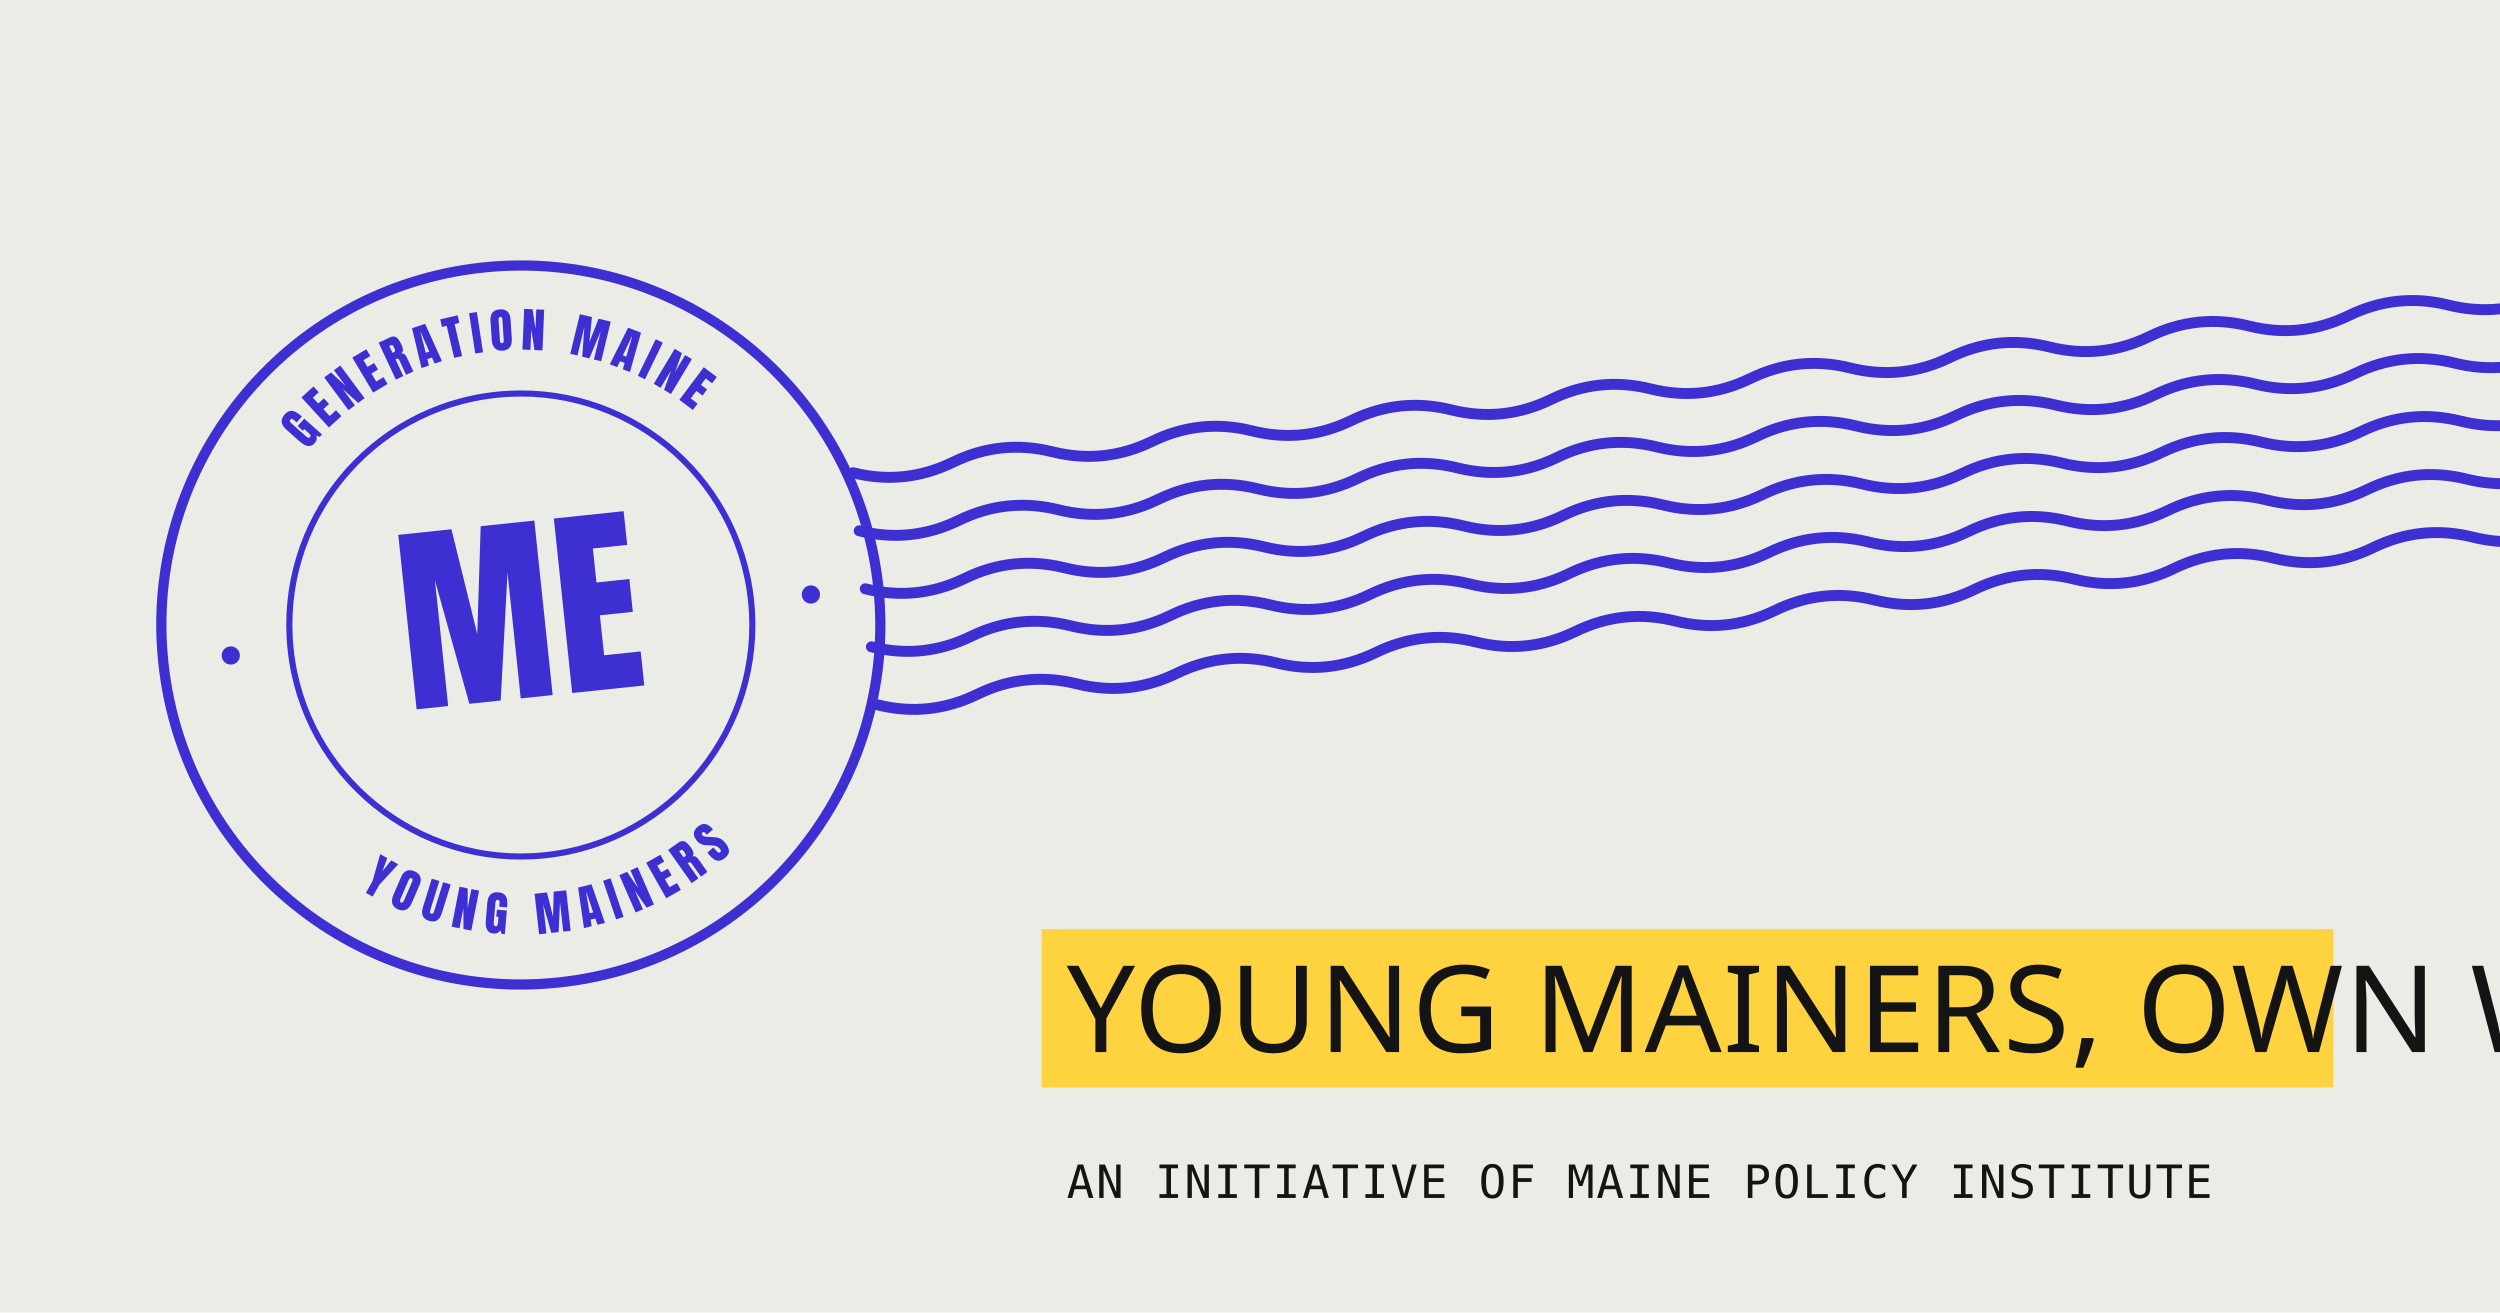
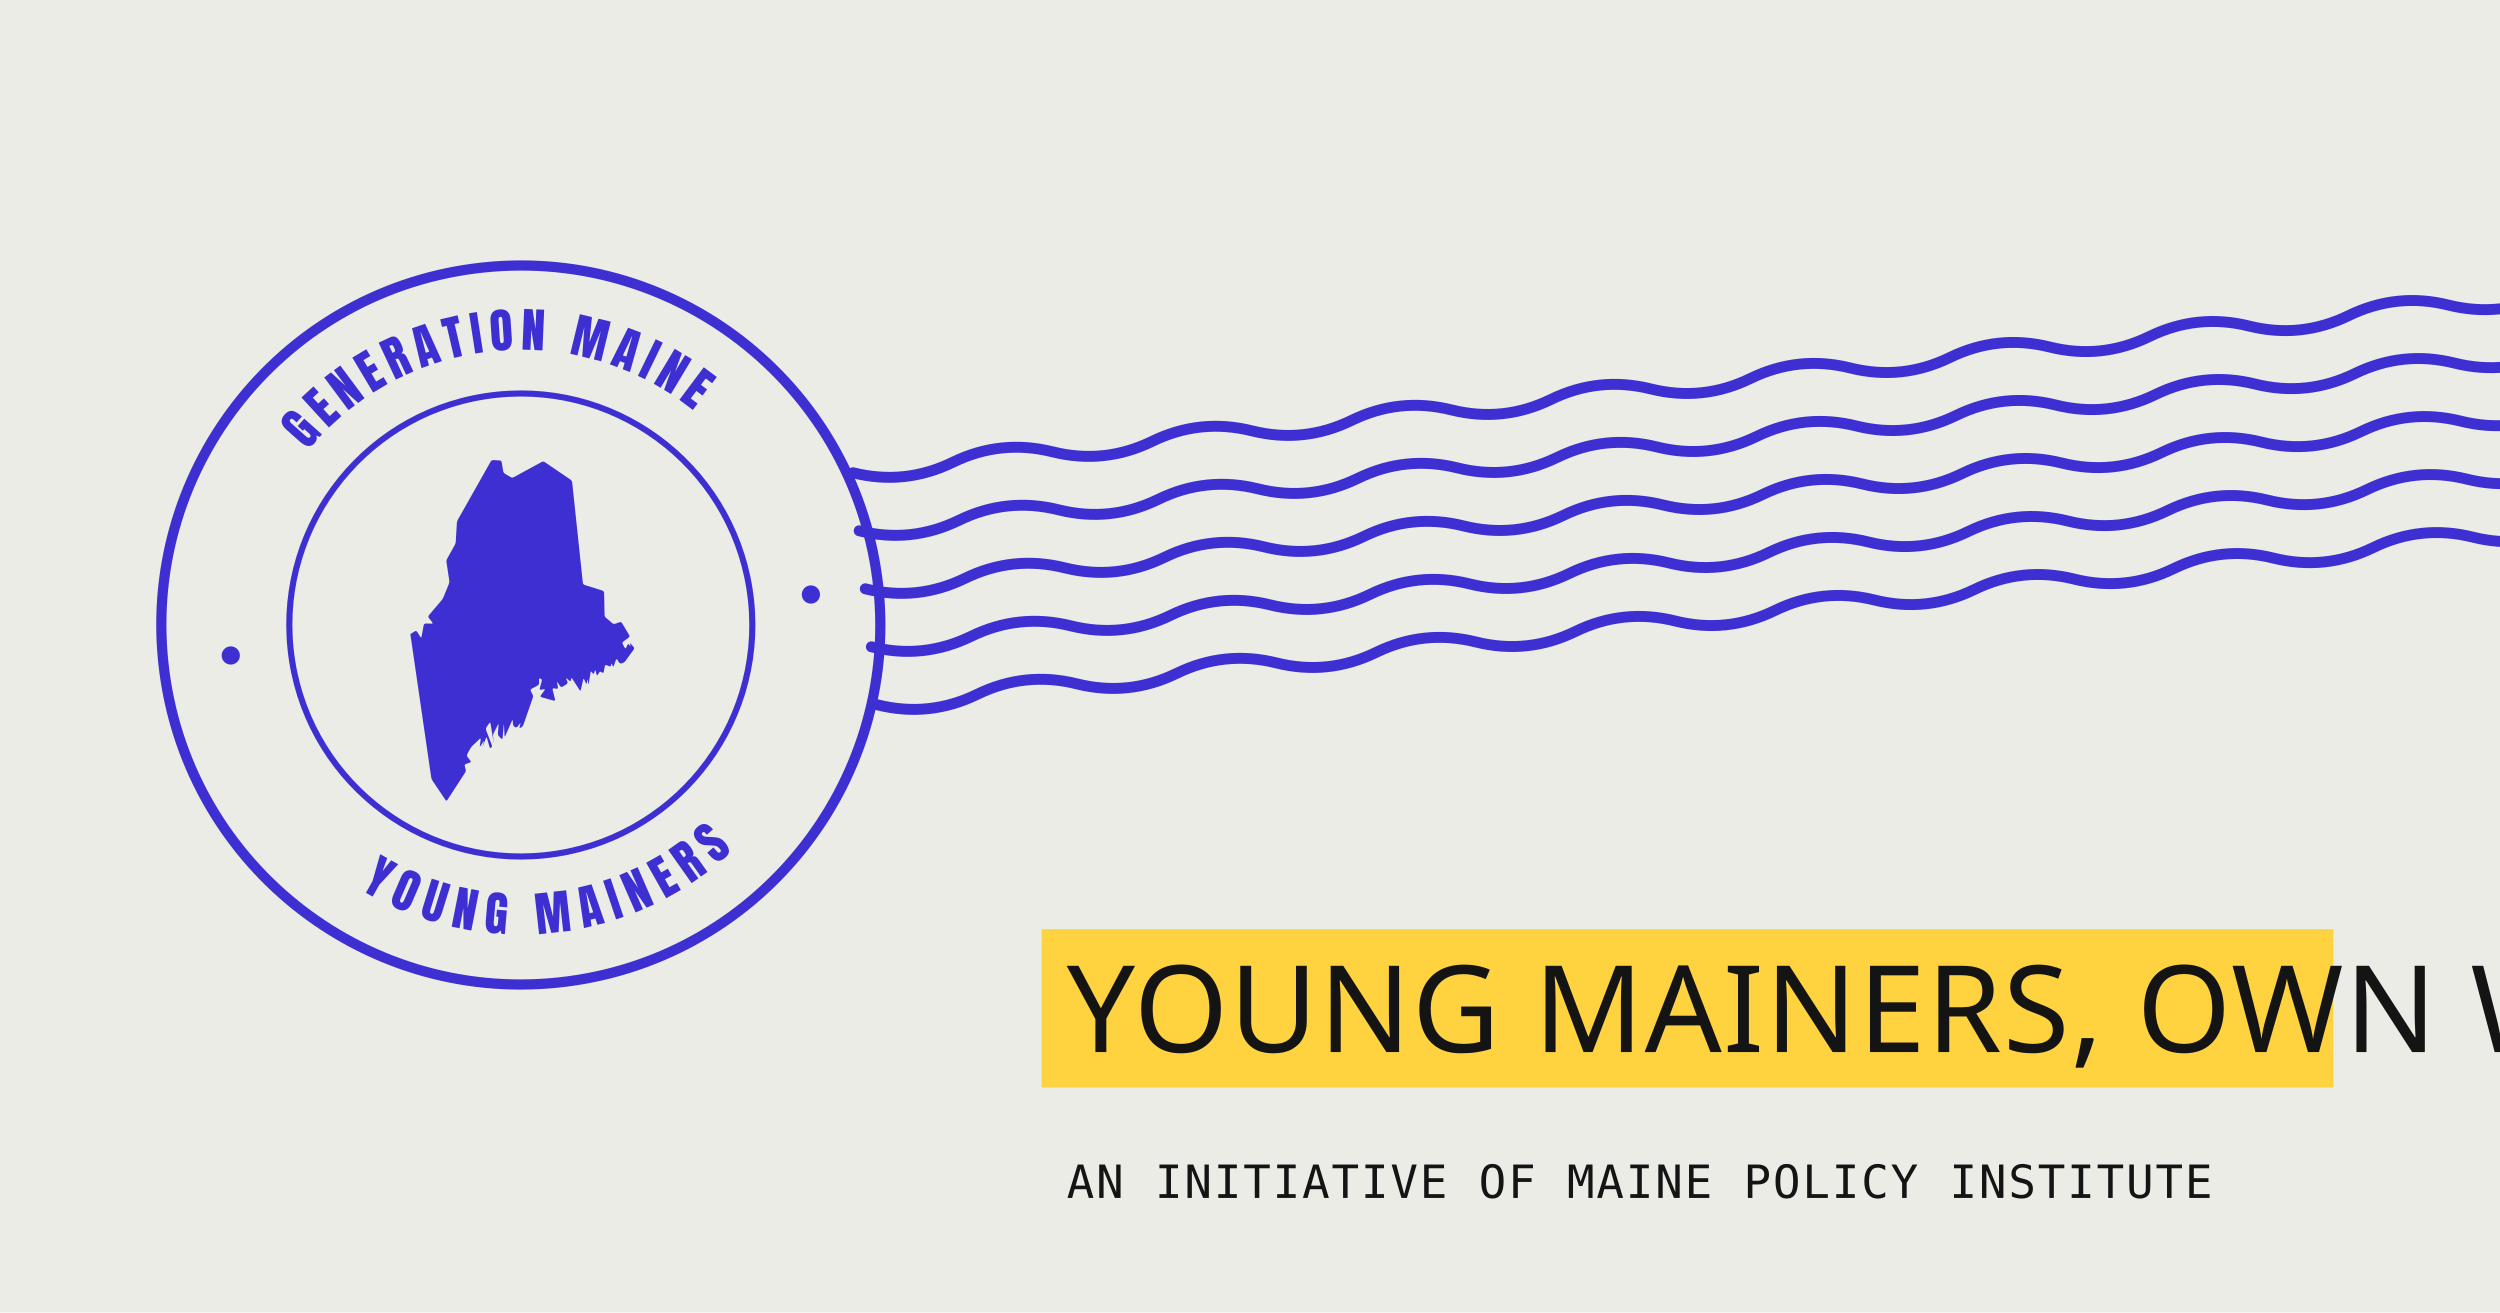
<svg xmlns="http://www.w3.org/2000/svg" viewBox="0 0 1200 630" width="1200" height="630" role="img" aria-label="Generation Maine">
  <rect x="0" y="0" width="1200" height="630" rx="0" fill="#ECECE6" />
  <g transform="rotate(-6 250 300)">
    <circle cx="250" cy="300" r="172.55" fill="none" stroke="#3D2FD1" stroke-width="4.9" />
    <circle cx="250" cy="300" r="111.12" fill="none" stroke="#3D2FD1" stroke-width="2.94" />
    <path fill="#3D2FD1" d="M160.71 202.85Q157.61 205.67 153.58 201.23L147.9 195Q144.21 190.95 147.76 187.72Q149.22 186.39 150.54 186.27Q151.85 186.14 153.17 187Q154.49 187.85 155.97 189.47L153.14 192.05L151.97 190.76Q151.55 190.3 151.13 190.1Q150.72 189.9 150.32 190.26Q149.81 190.72 149.96 191.2Q150.11 191.68 150.47 192.09L156.85 199.09Q157.38 199.68 157.87 199.9Q158.35 200.13 158.8 199.73Q159.26 199.31 159.08 198.8Q158.9 198.3 158.35 197.7L156.47 195.64L155.7 196.34L153.43 193.84L156.96 190.63L164.62 199.05L163.47 200.1L161.87 199.33Q162.34 201.37 160.71 202.85Z" />
    <path fill="#3D2FD1" d="M168.31 196.08 156.68 180.37 162.97 175.71 165.21 178.75 162.13 181.04 164.39 184.1 167.36 181.91 169.54 184.86 166.58 187.05 169.24 190.65 172.54 188.21 174.81 191.28Z" />
    <path fill="#3D2FD1" d="M178.52 188.78 168.56 171.96 172.02 169.91 178.34 177.04 173.56 168.99 176.81 167.06 186.78 183.88 183.49 185.83 176.83 178.42 181.81 186.83Z" />
    <path fill="#3D2FD1" d="M191.16 181.64 182.97 163.89 190.07 160.61 191.65 164.04 188.16 165.65 189.76 169.11 193.11 167.56 194.65 170.9 191.3 172.45 193.18 176.51 196.9 174.79 198.49 178.25Z" />
    <path fill="#3D2FD1" d="M202.64 176.57 196.27 158.09 201.95 156.13Q203.36 155.64 204.31 156.04Q205.26 156.43 205.9 157.51Q206.55 158.59 207.09 160.15Q207.61 161.66 207.54 162.7Q207.47 163.73 206.53 164.45Q207.46 164.32 208.05 164.89Q208.64 165.46 209.01 166.55L211.42 173.54L207.78 174.8L205.29 167.56Q205.01 166.75 204.61 166.67Q204.21 166.59 203.48 166.85L206.38 175.28ZM202.39 163.64 203.29 163.33Q204.05 163.07 203.48 161.4Q203.1 160.31 202.82 160.04Q202.54 159.76 202.07 159.92L201.21 160.21Z" />
    <path fill="#3D2FD1" d="M215.47 172.36 212.95 152.88 219.41 151.4 225.58 170.05 221.98 170.87 221 167.86 218.71 168.38 219.17 171.51ZM218.28 165.28 220.01 164.88 216.96 155.38 216.79 155.42Z" />
    <path fill="#3D2FD1" d="M231.58 169.15 229.61 153.48 227.31 153.77 226.84 150.04 235.33 148.97 235.8 152.7 233.49 152.99 235.46 168.66Z" />
    <path fill="#3D2FD1" d="M241.86 168.11 240.93 148.58 244.7 148.4 245.63 167.93Z" />
    <path fill="#3D2FD1" d="M255.03 168.15Q252.69 168.06 251.5 166.6Q250.32 165.13 250.42 162.46L250.77 153.18Q250.87 150.67 252.15 149.42Q253.42 148.17 255.79 148.26Q258.15 148.35 259.33 149.69Q260.51 151.04 260.41 153.55L260.06 162.83Q259.95 165.5 258.66 166.87Q257.37 168.24 255.03 168.15ZM255.2 164.55Q256.09 164.59 256.15 162.87L256.52 153.33Q256.57 151.89 255.71 151.86Q254.73 151.82 254.67 153.29L254.31 162.82Q254.27 163.73 254.48 164.13Q254.69 164.53 255.2 164.55Z" />
    <path fill="#3D2FD1" d="M264.6 168.6 267.46 149.26 271.44 149.85 271.85 159.37 273.22 150.11 276.96 150.66 274.1 170 270.32 169.44 269.81 159.49 268.38 169.16Z" />
    <path fill="#3D2FD1" d="" />
    <path fill="#3D2FD1" d="M287.21 173 293.78 154.58 299.39 156.58 296.93 168.36 302.48 157.68 308.14 159.7 301.57 178.12 298.2 176.91 302.93 163.65 296.09 176.16 292.78 174.98 295.27 160.92 290.54 174.18Z" />
    <path fill="#3D2FD1" d="M305.55 180.01 316.13 163.46 322.03 166.48 314.78 184.73 311.49 183.05 312.68 180.11 310.58 179.04 308.93 181.74ZM312.25 176.39 313.83 177.19 317.6 167.95 317.44 167.87Z" />
    <path fill="#3D2FD1" d="M318.38 186.93 328.73 170.34 331.93 172.34 321.58 188.93Z" />
    <path fill="#3D2FD1" d="M325.56 191.51 337.31 175.88 340.52 178.3 336.34 186.86 341.96 179.38 344.98 181.65 333.23 197.28 330.18 194.98 334.49 185.99 328.62 193.8Z" />
    <path fill="#3D2FD1" d="M336.98 200.47 350.26 186.13 356 191.44 353.44 194.21 350.62 191.6 348.03 194.4 350.73 196.9 348.23 199.6 345.53 197.09 342.49 200.38 345.49 203.16 342.9 205.96Z" />
    <path fill="#3D2FD1" d="M162.61 420.08 166.33 414.84 171.37 402.33 174.53 404.57 171.59 410.6 176.31 405.83 179.46 408.07 169.34 416.97 165.62 422.22Z" />
    <path fill="#3D2FD1" d="M177.12 429.6Q175.08 428.45 174.69 426.61Q174.31 424.76 175.62 422.43L180.17 414.34Q181.4 412.15 183.11 411.62Q184.82 411.09 186.88 412.25Q188.94 413.41 189.37 415.14Q189.81 416.87 188.58 419.06L184.02 427.16Q182.71 429.49 180.94 430.12Q179.16 430.75 177.12 429.6ZM178.91 426.48Q179.69 426.91 180.53 425.41L185.21 417.09Q185.92 415.83 185.16 415.41Q184.31 414.93 183.59 416.22L178.91 424.53Q178.47 425.32 178.47 425.77Q178.47 426.23 178.91 426.48Z" />
    <path fill="#3D2FD1" d="M191.34 436.62Q189.1 435.66 188.58 433.94Q188.06 432.23 189.11 429.78L194.76 416.62L198.25 418.12L192.66 431.13Q192.47 431.58 192.34 432.02Q192.22 432.45 192.29 432.8Q192.36 433.14 192.76 433.32Q193.18 433.5 193.48 433.31Q193.77 433.13 194 432.73Q194.22 432.34 194.42 431.89L200.01 418.87L203.5 420.37L197.85 433.53Q196.8 435.98 195.19 436.78Q193.59 437.59 191.34 436.62Z" />
    <path fill="#3D2FD1" d="M201.84 440.56 207.58 421.87 211.42 423.05 210.4 432.53 213.14 423.58 216.75 424.69 211.02 443.38 207.37 442.26 208.36 432.34 205.5 441.68Z" />
    <path fill="#3D2FD1" d="M221.45 445.92Q217.34 445.13 218.47 439.24L220.05 430.96Q221.08 425.58 225.8 426.48Q227.74 426.85 228.63 427.83Q229.51 428.81 229.62 430.38Q229.73 431.95 229.31 434.1L225.56 433.38L225.89 431.68Q226.01 431.06 225.92 430.6Q225.83 430.15 225.29 430.05Q224.63 429.92 224.33 430.33Q224.03 430.74 223.93 431.27L222.15 440.58Q222 441.35 222.11 441.88Q222.22 442.4 222.81 442.51Q223.42 442.63 223.71 442.18Q224.01 441.74 224.16 440.94L224.68 438.2L223.66 438L224.29 434.69L228.99 435.59L226.85 446.77L225.31 446.47L224.96 444.73Q223.62 446.33 221.45 445.92Z" />
    <path fill="#3D2FD1" d="" />
    <path fill="#3D2FD1" d="M243.2 448.54 243.09 428.99 249.04 428.96 250.75 440.87 252.32 428.94 258.33 428.91 258.44 448.46 254.86 448.48 254.78 434.4 252.62 448.49 249.11 448.51 246.65 434.44 246.73 448.53Z" />
    <path fill="#3D2FD1" d="M264.94 447.84 264.17 428.22 270.74 427.32 275.22 446.44 271.56 446.94 270.85 443.85 268.52 444.17 268.7 447.33ZM268.37 441.04 270.13 440.8 267.94 431.06 267.77 431.09Z" />
    <path fill="#3D2FD1" d="M280.71 445.31 276.43 426.23 280.11 425.4 284.4 444.48Z" />
    <path fill="#3D2FD1" d="M290.38 442.99 284.46 424.36 288.29 423.14 292.84 431.52 290.01 422.6 293.61 421.45 299.53 440.09 295.88 441.24 291.06 432.52 294.02 441.83Z" />
    <path fill="#3D2FD1" d="M305.69 437.72 297.9 419.79 305.07 416.67 306.57 420.14 303.05 421.67 304.57 425.16 307.95 423.69 309.41 427.07 306.03 428.54 307.82 432.64 311.58 431.01 313.09 434.5Z" />
    <path fill="#3D2FD1" d="M318.59 431.8 309.04 414.74 314.27 411.81Q315.58 411.07 316.58 411.3Q317.58 411.52 318.41 412.46Q319.24 413.4 320.05 414.85Q320.83 416.24 320.94 417.27Q321.06 418.31 320.26 419.17Q321.15 418.89 321.83 419.34Q322.51 419.79 323.08 420.8L326.69 427.26L323.33 429.14L319.59 422.46Q319.17 421.72 318.77 421.71Q318.36 421.7 317.68 422.08L322.04 429.86ZM316.05 419.11 316.87 418.65Q317.58 418.26 316.71 416.71Q316.15 415.72 315.83 415.49Q315.5 415.27 315.07 415.51L314.28 415.95Z" />
    <path fill="#3D2FD1" d="M336.04 421.26Q333.86 422.8 332.12 422.4Q330.38 421.99 328.7 419.62L327.6 418.06L330.76 415.82L332.17 417.82Q332.56 418.37 332.95 418.57Q333.34 418.76 333.76 418.47Q334.19 418.16 334.18 417.79Q334.17 417.41 333.76 416.83Q333.24 416.1 332.74 415.71Q332.25 415.31 331.57 415.12Q330.9 414.92 329.84 414.77L327.44 414.43Q324.77 414.05 323.39 412.1Q321.95 410.05 322.14 408.31Q322.33 406.57 324.12 405.3Q326.32 403.75 328.07 404.27Q329.82 404.79 331.5 407.18L328.25 409.47L327.48 408.37Q327.25 408.05 326.93 408Q326.62 407.95 326.3 408.17Q325.92 408.44 325.89 408.78Q325.87 409.12 326.11 409.45Q326.34 409.79 326.8 410.05Q327.26 410.31 328.15 410.44L331.24 410.91Q332.17 411.04 333.04 411.3Q333.92 411.56 334.75 412.14Q335.58 412.71 336.37 413.83Q337.96 416.08 338.03 417.94Q338.1 419.8 336.04 421.26Z" />
    <circle cx="390" cy="300" r="4.38" fill="#3D2FD1" />
    <circle cx="110" cy="300" r="4.38" fill="#3D2FD1" />
-     <path fill="#3D2FD1" d="M196.02 335.04V250.82H221.67L228.75 302.16L235.79 250.82H261.68V335.04H246.27V274.36L236.6 335.04H221.48L211.24 274.36V335.04ZM271.1 335.04V250.82H304.79V267.09H288.23V283.5H304.12V299.34H288.23V318.62H305.89V335.04Z" />
+     <path d="M196.80 298.80 Q196.80 298.80 197.67 298.38 L198.96 297.75 Q199.83 297.32 200.25 298.19 L201.37 300.50 Q201.79 301.37 202.06 300.44 L203.57 295.35 Q203.85 294.42 204.80 294.54 L207.33 294.85 Q208.29 294.97 207.78 294.15 L206.50 292.13 Q205.99 291.31 206.69 290.64 L213.34 284.29 Q214.04 283.62 214.50 282.77 L217.65 276.89 Q218.11 276.04 218.06 275.07 L217.67 266.37 Q217.63 265.41 218.18 264.62 L222.43 258.56 Q222.98 257.77 223.14 256.82 L224.55 248.25 Q224.70 247.30 225.26 246.51 L243.75 220.54 Q244.31 219.75 245.26 219.91 L248.05 220.37 Q249.00 220.52 249.05 221.49 L249.27 225.53 Q249.32 226.50 250.09 227.07 L252.46 228.84 Q253.24 229.42 254.13 229.04 L268.05 223.25 Q268.95 222.88 269.68 223.51 L280.93 233.03 Q281.66 233.65 281.67 234.62 L281.71 282.80 Q281.71 283.77 282.59 284.15 L290.55 287.61 Q291.44 288.00 291.36 288.96 L290.49 299.24 Q290.40 300.20 291.07 300.90 L293.68 303.64 Q294.34 304.34 295.28 304.11 L297.11 303.65 Q298.05 303.42 298.46 304.30 L301.17 310.11 Q301.57 310.98 300.74 311.48 L298.17 313.00 Q297.34 313.50 297.73 314.38 L298.38 315.90 Q298.76 316.79 299.25 315.95 L299.83 314.95 Q300.32 314.12 300.81 314.95 L301.00 315.27 Q301.48 316.11 301.32 315.15 L301.24 314.72 Q301.08 313.77 301.63 314.56 L302.64 316.00 Q303.20 316.79 302.55 317.50 L298.17 322.37 Q297.52 323.09 296.58 323.29 L296.29 323.36 Q295.35 323.56 294.94 322.68 L294.42 321.56 Q294.01 320.69 293.59 321.56 L292.42 324.00 Q292.01 324.87 291.75 323.94 L291.61 323.47 Q291.35 322.54 291.12 323.47 L291.08 323.61 Q290.84 324.55 290.00 324.07 L289.09 323.57 Q288.25 323.09 287.98 324.02 L287.26 326.43 Q286.98 327.36 286.29 326.68 L286.23 326.62 Q285.54 325.94 284.95 326.71 L284.34 327.51 Q283.75 328.28 283.63 327.32 L283.45 325.83 Q283.32 324.87 282.94 325.76 L282.63 326.49 Q282.25 327.38 281.80 326.53 L281.60 326.15 Q281.15 325.29 280.90 326.22 L279.50 331.25 Q279.24 332.18 279.24 331.21 L279.24 329.85 Q279.24 328.89 278.95 329.81 L278.63 330.84 Q278.34 331.76 278.05 330.84 L277.57 329.35 Q277.28 328.43 276.97 329.34 L275.45 333.80 Q275.14 334.71 274.71 333.85 L271.91 328.33 Q271.48 327.47 271.25 328.41 L271.18 328.70 Q270.96 329.63 270.29 328.94 L269.40 328.02 Q268.73 327.33 269.03 328.25 L269.35 329.25 Q269.65 330.16 268.78 330.59 L266.97 331.48 Q266.11 331.90 265.64 331.06 L264.79 329.49 Q264.32 328.64 264.41 329.60 L264.58 331.49 Q264.67 332.45 263.74 332.20 L262.76 331.93 Q261.83 331.68 261.96 332.63 L262.56 337.10 Q262.69 338.06 261.79 337.71 L256.35 335.57 Q255.45 335.22 256.09 334.50 L257.95 332.44 Q258.60 331.72 257.63 331.81 L256.53 331.91 Q255.57 332.00 255.91 331.09 L257.13 327.92 Q257.47 327.02 256.71 326.60 L256.71 326.60 Q255.95 326.18 255.90 327.14 L255.85 328.43 Q255.80 329.39 254.91 329.76 L252.05 330.93 Q251.15 331.29 251.50 332.19 L252.08 333.67 Q252.43 334.58 252.01 335.45 L246.26 347.68 Q245.85 348.55 244.96 348.94 L244.87 348.98 Q243.98 349.37 244.34 348.47 L244.77 347.38 Q245.12 346.48 244.45 347.18 L243.43 348.24 Q242.76 348.94 242.00 348.37 L242.00 348.37 Q241.24 347.80 241.28 346.83 L241.33 345.53 Q241.37 344.56 240.89 345.40 L237.10 352.03 Q236.62 352.87 236.67 351.90 L236.93 346.98 Q236.97 346.02 236.79 346.97 L235.65 352.92 Q235.46 353.87 234.85 353.12 L234.07 352.18 Q233.45 351.44 233.63 350.49 L234.32 346.74 Q234.50 345.79 233.97 346.60 L231.67 350.16 Q231.14 350.97 231.15 351.94 L231.17 354.67 Q231.17 355.64 231.12 354.67 L230.59 345.64 Q230.54 344.68 229.90 345.41 L228.58 346.92 Q227.94 347.65 228.19 348.59 L230.08 355.68 Q230.33 356.61 229.70 357.05 L229.70 357.05 Q229.07 357.49 228.90 356.53 L228.20 352.50 Q228.03 351.55 227.59 352.41 L225.74 356.00 Q225.30 356.86 225.66 355.96 L226.45 353.99 Q226.81 353.10 226.21 353.85 L224.80 355.61 Q224.19 356.36 224.42 355.42 L225.05 352.78 Q225.27 351.84 224.50 352.42 L220.94 355.14 Q220.17 355.73 219.63 356.52 L218.02 358.85 Q217.47 359.65 218.00 360.46 L219.07 362.13 Q219.60 362.94 218.65 363.15 L216.95 363.53 Q216.00 363.73 216.17 364.68 L216.40 365.98 Q216.57 366.93 215.97 367.69 L206.24 379.75 Q205.63 380.50 205.18 379.65 L200.05 369.92 Q199.60 369.07 199.56 368.10Z" fill="#3D2FD1" />
    <path d="M416.25 244 Q440.31 252.75 464.38 244 Q488.44 235.25 512.5 244 Q536.56 252.75 560.62 244 Q584.69 235.25 608.75 244 Q632.81 252.75 656.88 244 Q680.94 235.25 705 244 Q729.06 252.75 753.12 244 Q777.19 235.25 801.25 244 Q825.31 252.75 849.38 244 Q873.44 235.25 897.5 244 Q921.56 252.75 945.63 244 Q969.69 235.25 993.75 244 Q1017.81 252.75 1041.88 244 Q1065.94 235.25 1090 244 Q1114.06 252.75 1138.12 244 Q1162.19 235.25 1186.25 244 Q1210.31 252.75 1234.38 244 Q1258.44 235.25 1282.5 244 Q1306.56 252.75 1330.62 244 Q1354.69 235.25 1378.75 244" fill="none" stroke="#3D2FD1" stroke-width="5.25" stroke-linecap="round" />
    <path d="M416.25 272 Q440.31 280.75 464.38 272 Q488.44 263.25 512.5 272 Q536.56 280.75 560.62 272 Q584.69 263.25 608.75 272 Q632.81 280.75 656.88 272 Q680.94 263.25 705 272 Q729.06 280.75 753.12 272 Q777.19 263.25 801.25 272 Q825.31 280.75 849.38 272 Q873.44 263.25 897.5 272 Q921.56 280.75 945.63 272 Q969.69 263.25 993.75 272 Q1017.81 280.75 1041.88 272 Q1065.94 263.25 1090 272 Q1114.06 280.75 1138.12 272 Q1162.19 263.25 1186.25 272 Q1210.31 280.75 1234.38 272 Q1258.44 263.25 1282.5 272 Q1306.56 280.75 1330.62 272 Q1354.69 263.25 1378.75 272" fill="none" stroke="#3D2FD1" stroke-width="5.25" stroke-linecap="round" />
    <path d="M416.25 300 Q440.31 308.75 464.38 300 Q488.44 291.25 512.5 300 Q536.56 308.75 560.62 300 Q584.69 291.25 608.75 300 Q632.81 308.75 656.88 300 Q680.94 291.25 705 300 Q729.06 308.75 753.12 300 Q777.19 291.25 801.25 300 Q825.31 308.75 849.38 300 Q873.44 291.25 897.5 300 Q921.56 308.75 945.63 300 Q969.69 291.25 993.75 300 Q1017.81 308.75 1041.88 300 Q1065.94 291.25 1090 300 Q1114.06 308.75 1138.12 300 Q1162.19 291.25 1186.25 300 Q1210.31 308.75 1234.38 300 Q1258.44 291.25 1282.5 300 Q1306.56 308.75 1330.62 300 Q1354.69 291.25 1378.75 300" fill="none" stroke="#3D2FD1" stroke-width="5.25" stroke-linecap="round" />
    <path d="M416.25 328 Q440.31 336.75 464.38 328 Q488.44 319.25 512.5 328 Q536.56 336.75 560.62 328 Q584.69 319.25 608.75 328 Q632.81 336.75 656.88 328 Q680.94 319.25 705 328 Q729.06 336.75 753.12 328 Q777.19 319.25 801.25 328 Q825.31 336.75 849.38 328 Q873.44 319.25 897.5 328 Q921.56 336.75 945.63 328 Q969.69 319.25 993.75 328 Q1017.81 336.75 1041.88 328 Q1065.94 319.25 1090 328 Q1114.06 336.75 1138.12 328 Q1162.19 319.25 1186.25 328 Q1210.31 336.75 1234.38 328 Q1258.44 319.25 1282.5 328 Q1306.56 336.75 1330.62 328 Q1354.69 319.25 1378.75 328" fill="none" stroke="#3D2FD1" stroke-width="5.25" stroke-linecap="round" />
    <path d="M416.25 356 Q440.31 364.75 464.38 356 Q488.44 347.25 512.5 356 Q536.56 364.75 560.62 356 Q584.69 347.25 608.75 356 Q632.81 364.75 656.88 356 Q680.94 347.25 705 356 Q729.06 364.75 753.12 356 Q777.19 347.25 801.25 356 Q825.31 364.75 849.38 356 Q873.44 347.25 897.5 356 Q921.56 364.75 945.63 356 Q969.69 347.25 993.75 356 Q1017.81 364.75 1041.88 356 Q1065.94 347.25 1090 356 Q1114.06 364.75 1138.12 356 Q1162.19 347.25 1186.25 356 Q1210.31 364.75 1234.38 356 Q1258.44 347.25 1282.5 356 Q1306.56 364.75 1330.62 356 Q1354.69 347.25 1378.75 356" fill="none" stroke="#3D2FD1" stroke-width="5.25" stroke-linecap="round" />
  </g>
  <rect x="500" y="446" width="620" height="76" fill="#FFD23F" />
  <text x="512" y="505" font-size="58" fill="#141414" text-anchor="start" style="font-family:Anton,'Arial Narrow',sans-serif;font-weight:400;letter-spacing:0.01em">YOUNG MAINERS, OWN WORDS</text>
  <text x="512" y="575" font-size="22" fill="#141414" text-anchor="start" style="font-family:'IBM Plex Mono',Menlo,monospace;font-weight:500;letter-spacing:0.04em">AN INITIATIVE OF MAINE POLICY INSTITUTE</text>
</svg>
